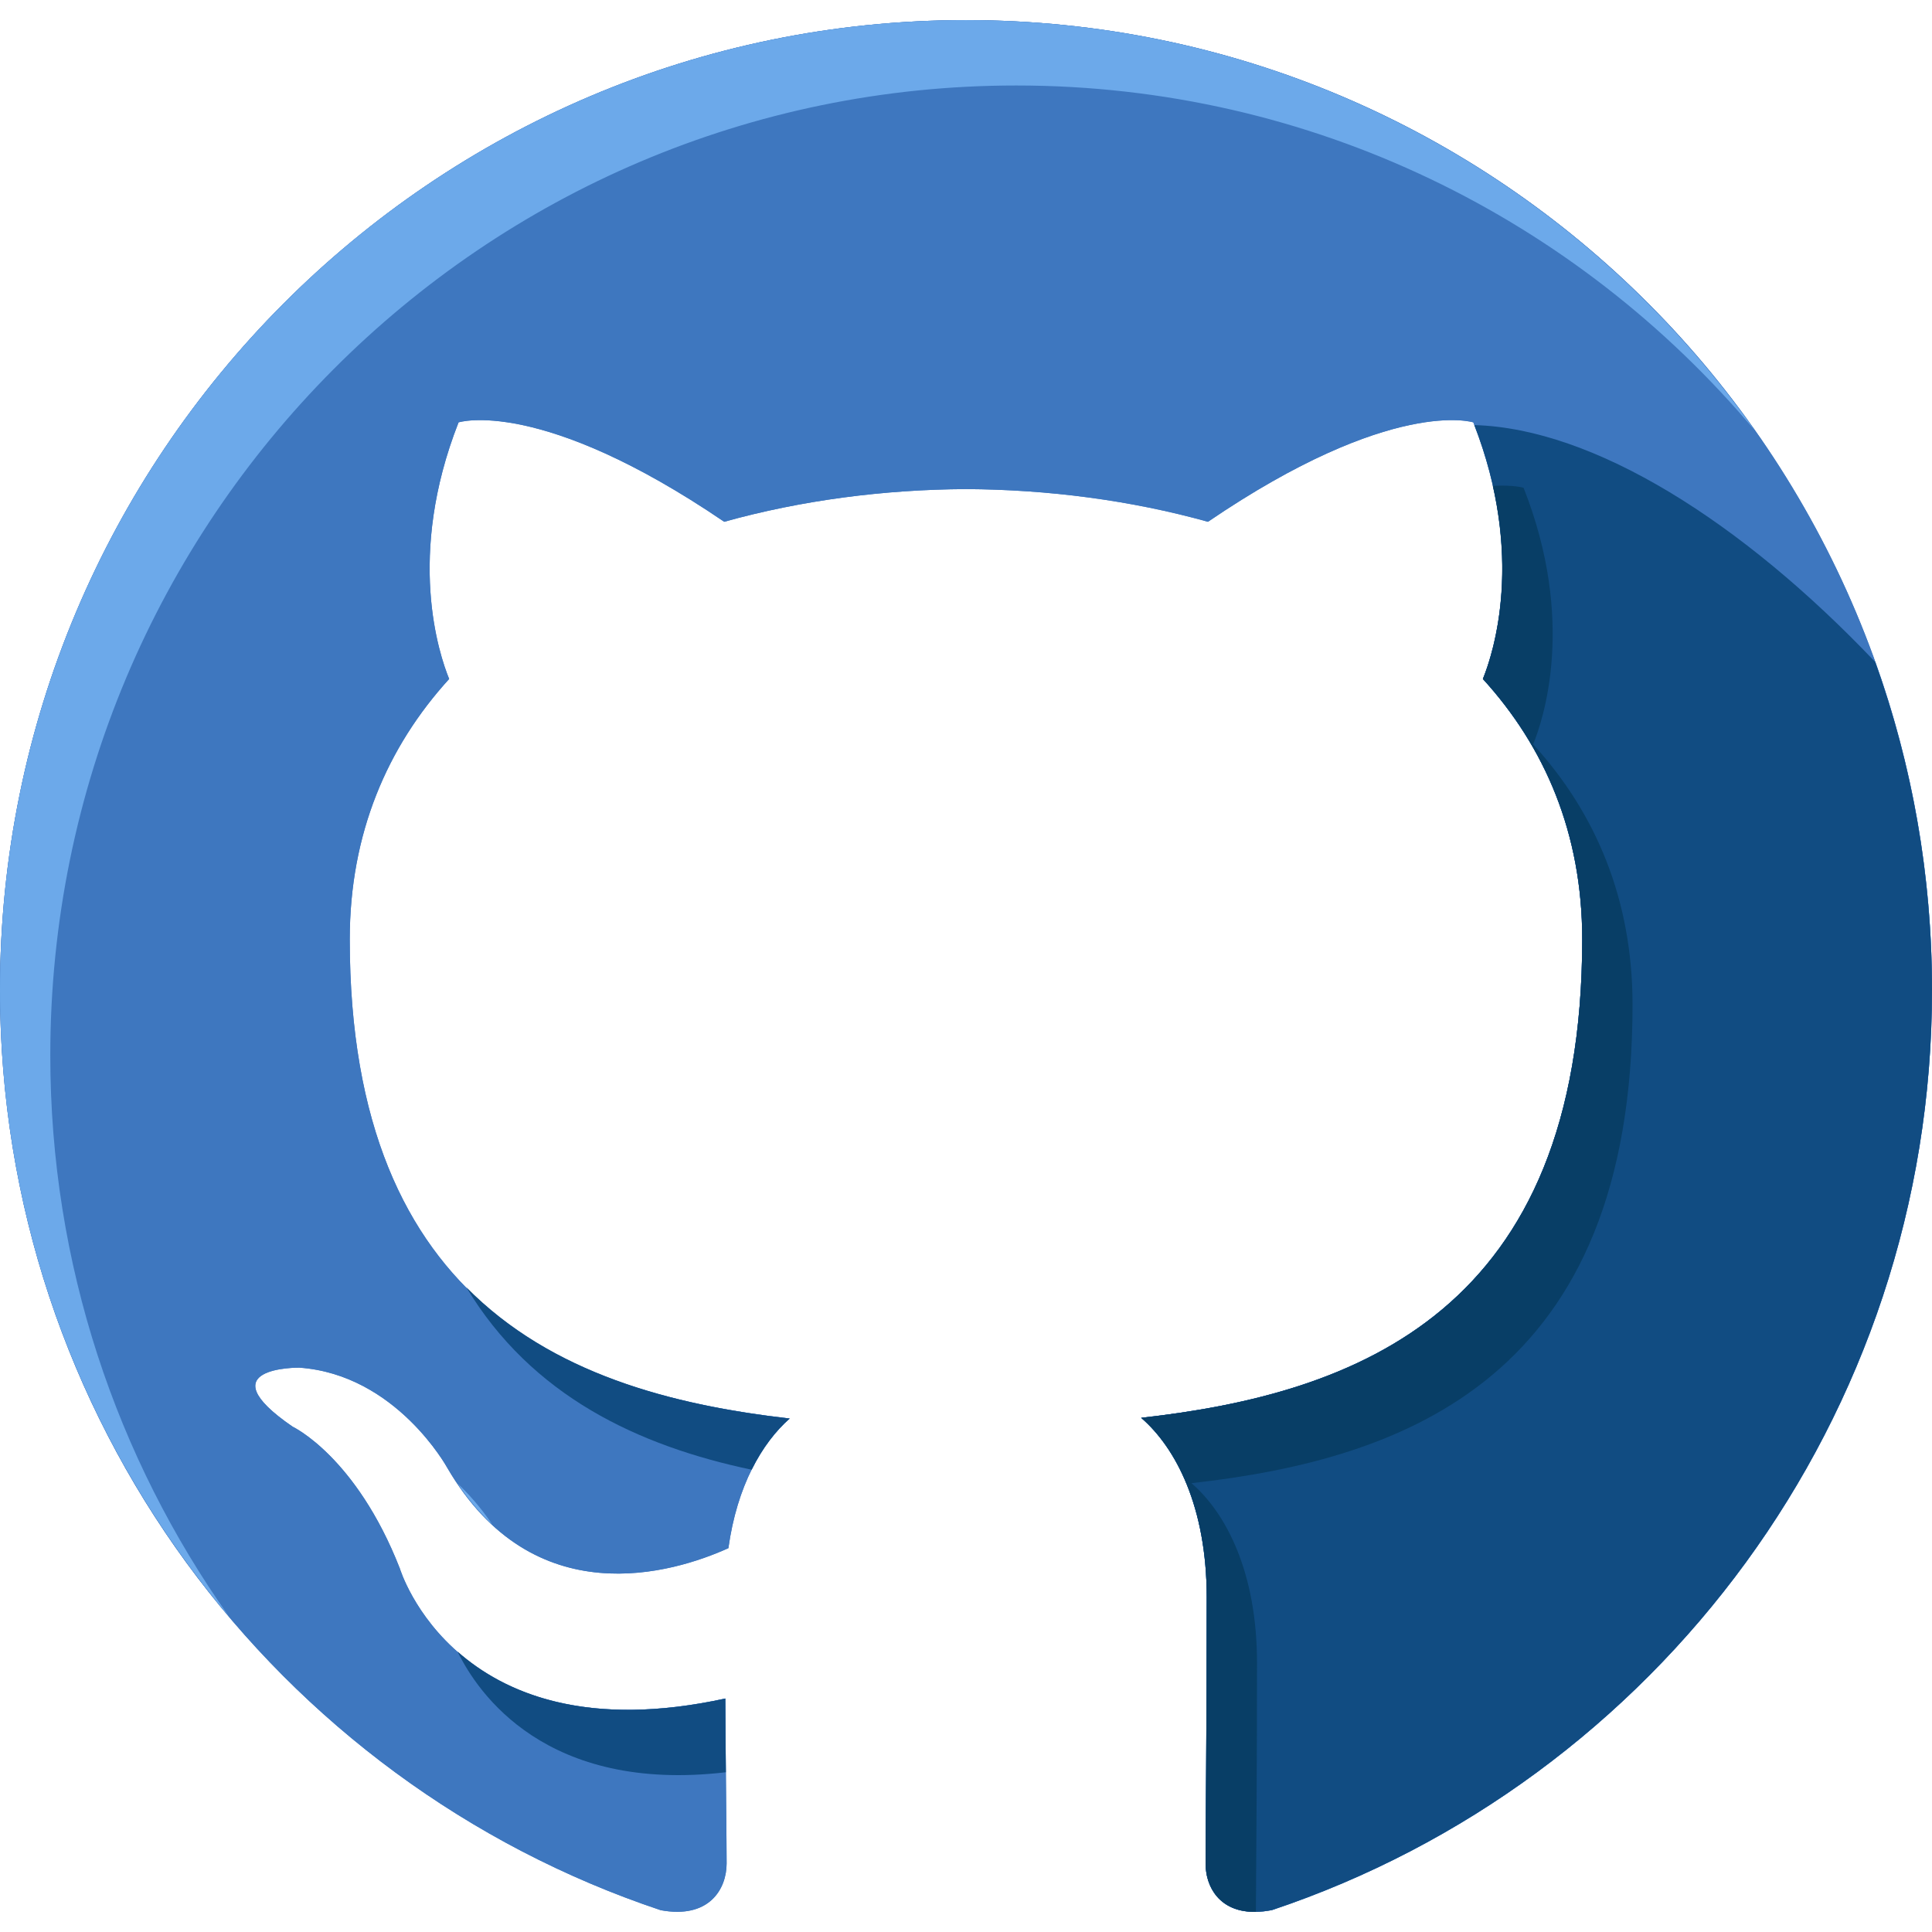
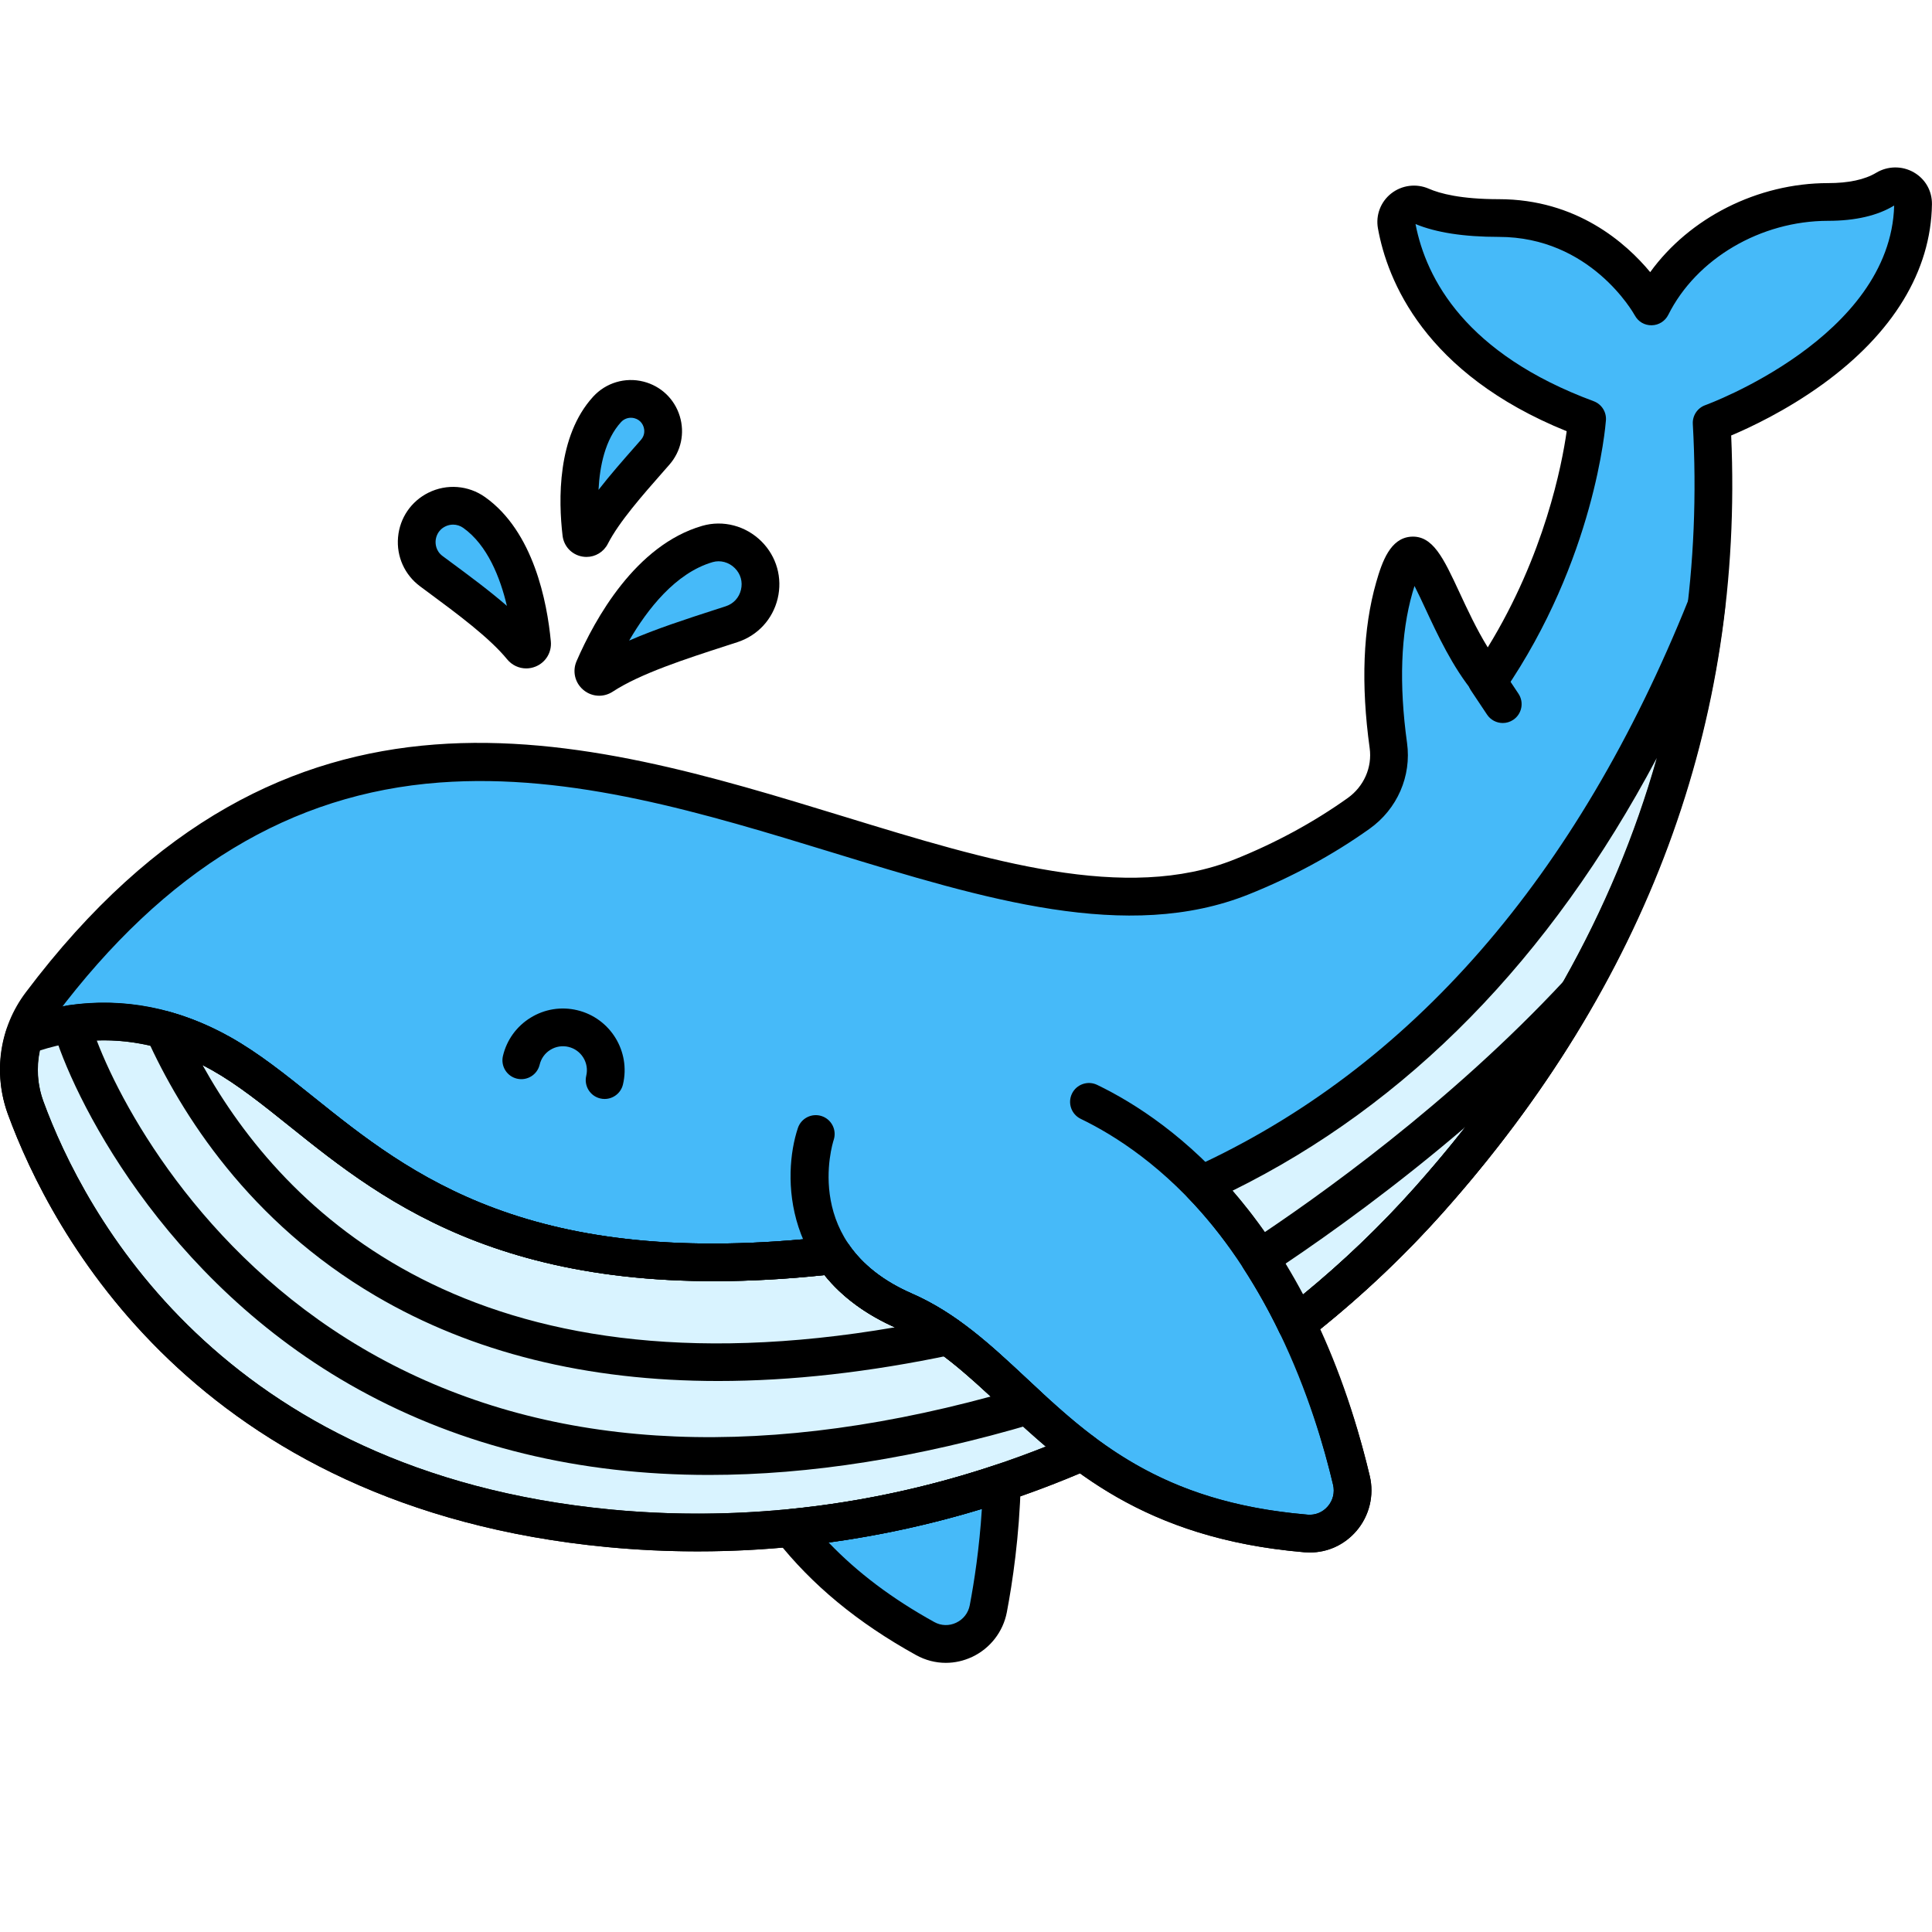
- <svg xmlns="http://www.w3.org/2000/svg" version="1.1" id="Layer_1" x="0px" y="0px" viewBox="0 0 496 496" style="enable-background:new 0 0 496 496;" xml:space="preserve">
-   <path id="SVGCleanerId_0" style="fill:#3E77BF;" d="M247.992,5.163C111.048,5.163,0,116.627,0,254.163  c0,109.992,71.048,203.32,169.632,236.24c12.392,2.296,16.912-5.392,16.912-12c0-5.904-0.216-21.56-0.336-42.344  c-69,15.064-83.552-33.376-83.552-33.376c-11.264-28.768-27.52-36.408-27.52-36.408c-22.528-15.456,1.696-15.16,1.696-15.16  c24.88,1.752,37.976,25.672,37.976,25.672c22.144,38.048,58.064,27.048,72.192,20.672c2.232-16.08,8.656-27.064,15.736-33.28  c-55.056-6.296-112.944-27.64-112.944-123.04c0-27.176,9.656-49.408,25.52-66.832c-2.568-6.296-11.072-31.6,2.416-65.872  c0,0,20.832-6.688,68.2,25.52c19.784-5.52,41-8.28,62.096-8.392c21.048,0.112,42.28,2.864,62.096,8.392  c47.328-32.208,68.128-25.52,68.128-25.52c13.52,34.272,5.016,59.576,2.456,65.872c15.904,17.424,25.504,39.648,25.504,66.832  c0,95.64-57.984,116.68-113.232,122.856c8.904,7.688,16.832,22.872,16.832,46.112c0,33.296-0.296,60.128-0.296,68.296  c0,6.672,4.472,14.424,17.048,11.968C425.016,457.387,496,364.123,496,254.163C496,116.627,384.952,5.163,247.992,5.163z" />
-   <g>
-     <path id="SVGCleanerId_0_1_" style="fill:#3E77BF;" d="M247.992,5.163C111.048,5.163,0,116.627,0,254.163   c0,109.992,71.048,203.32,169.632,236.24c12.392,2.296,16.912-5.392,16.912-12c0-5.904-0.216-21.56-0.336-42.344   c-69,15.064-83.552-33.376-83.552-33.376c-11.264-28.768-27.52-36.408-27.52-36.408c-22.528-15.456,1.696-15.16,1.696-15.16   c24.88,1.752,37.976,25.672,37.976,25.672c22.144,38.048,58.064,27.048,72.192,20.672c2.232-16.08,8.656-27.064,15.736-33.28   c-55.056-6.296-112.944-27.64-112.944-123.04c0-27.176,9.656-49.408,25.52-66.832c-2.568-6.296-11.072-31.6,2.416-65.872   c0,0,20.832-6.688,68.2,25.52c19.784-5.52,41-8.28,62.096-8.392c21.048,0.112,42.28,2.864,62.096,8.392   c47.328-32.208,68.128-25.52,68.128-25.52c13.52,34.272,5.016,59.576,2.456,65.872c15.904,17.424,25.504,39.648,25.504,66.832   c0,95.64-57.984,116.68-113.232,122.856c8.904,7.688,16.832,22.872,16.832,46.112c0,33.296-0.296,60.128-0.296,68.296   c0,6.672,4.472,14.424,17.048,11.968C425.016,457.387,496,364.123,496,254.163C496,116.627,384.952,5.163,247.992,5.163z" />
+ <svg xmlns="http://www.w3.org/2000/svg" enable-background="new 0 0 256 256" height="512" viewBox="0 0 256 256" width="512">
+   <g fill="#46baf9">
+     <path d="m93.736 72.081c-7.978 2.315-12.993 11.797-15.045 16.518-.304.7.484 1.378 1.123.959 4.277-2.806 11.193-4.915 17.122-6.846 3.938-1.282 5.132-6.268 2.203-9.197-1.412-1.412-3.484-1.991-5.403-1.434z" />
+     <path d="m62.822 67.904c5.69 4.035 7.25 12.786 7.677 17.319.072.76-.883 1.148-1.366.557-2.786-3.407-7.743-6.948-11.976-10.091-2.883-2.141-2.489-6.568.727-8.168 1.59-.791 3.49-.644 4.938.383z" />
+     <path d="m80.445 54.243c-4.178 4.562-3.894 12.44-3.417 16.449.08.672.98.83 1.288.227 1.778-3.474 5.414-7.471 8.496-10.987 2.099-2.395.929-6.159-2.157-6.945-1.527-.387-3.146.095-4.21 1.256z" />
+     <path d="m253.494 27.03c.027-1.854-2.012-2.95-3.602-1.995s-4.003 1.726-7.65 1.726c-9.582 0-19.164 5.323-23.423 13.841 0 0-6.388-11.711-20.229-11.711-5.019 0-8.218-.7-10.256-1.592-1.729-.756-3.623.664-3.289 2.521 1.284 7.13 6.393 18.701 25.257 25.688 0 0-1.288 17.542-13.077 34.725-7.061-8.573-9.099-24.181-12.475-12.367-1.952 6.83-1.667 14.555-.787 20.92.484 3.496-1.065 6.95-3.939 8.997-4.478 3.189-9.612 6.055-15.503 8.411-41.458 16.582-106.122-53.607-159.123 16.819-2.968 3.944-3.696 9.146-1.998 13.78 5.781 15.769 24.427 50.649 77.27 55.71 21.743 2.082 43.257-1.623 62.761-10.143 6.933 5.213 15.808 9.656 29.625 10.831 3.867.329 6.912-3.253 6.017-7.03-1.255-5.295-3.5-12.869-7.302-20.717 6.285-4.907 12.173-10.397 17.561-16.442 20.743-23.268 40.028-57.472 37.473-102.964-.001.001 26.398-9.395 26.689-29.008z" />
+     <path d="m179.072 196.162c-3.045-12.848-11.891-39.109-34.78-50.159l-36.199 4.259s-5.323 15.97 11.711 23.423c15.866 6.941 21.573 26.813 53.25 29.507 3.869.328 6.913-3.254 6.018-7.03z" />
  </g>
-   <g>
-     <path style="fill:#114C82;" d="M378.496,109.131c13.128,33.904,4.752,58.928,2.2,65.176c15.904,17.424,25.504,39.648,25.504,66.832   c0,95.64-57.984,116.68-113.232,122.856c8.904,7.688,16.832,22.872,16.832,46.112c0,33.296-0.296,60.128-0.296,68.296   c0,6.672,4.472,14.424,17.048,11.968C425.016,457.387,496,364.123,496,254.163c0-29.56-5.152-57.896-14.568-84.2   C447.24,133.963,409.184,109.987,378.496,109.131z" />
-     <path style="fill:#114C82;" d="M192.976,377.323c2.784-5.616,6.184-9.984,9.76-13.144c-30.176-3.456-61.168-11.512-83.048-33.744   C136.52,358.451,163.928,371.195,192.976,377.323z" />
-   </g>
-   <path style="fill:#6CA9EA;" d="M12.912,270.947c0-137.536,111.048-249,247.992-249c76.04,0,144.056,34.392,189.536,88.488  C405.52,46.755,331.616,5.163,247.992,5.163C111.048,5.163,0,116.627,0,254.163c0,61.32,22.12,117.424,58.752,160.792  C29.944,374.291,12.912,324.643,12.912,270.947z" />
-   <path style="fill:#083E66;" d="M322.712,426.899c0-23.232-7.928-38.44-16.832-46.128c55.248-6.16,113.24-27.216,113.24-122.848  c0-27.184-9.6-49.4-25.52-66.824c2.576-6.296,11.096-31.608-2.456-65.872c0,0-2.576-0.792-7.896-0.488  c5.808,25.84-0.416,44.32-2.552,49.568c15.904,17.424,25.504,39.648,25.504,66.832c0,95.64-57.984,116.68-113.232,122.856  c8.904,7.688,16.832,22.872,16.832,46.112c0,33.296-0.296,60.128-0.296,68.296c0,5.872,3.496,12.568,12.92,12.408  C322.488,479.555,322.712,455.659,322.712,426.899z" />
-   <path style="fill:#114C82;" d="M117.464,423.995c5.208,10.72,22.712,36.4,68.888,30.992c-0.064-5.648-0.112-11.976-0.144-18.928  C150.584,443.835,129.552,434.667,117.464,423.995z" />
-   <path style="fill:#6CA9EA;" d="M126.368,391.387c-1.592-2.4-4.576-6.472-8.904-10.544  C120.272,385.011,123.256,388.507,126.368,391.387z" />
-   <g>
- </g>
-   <g>
- </g>
-   <g>
- </g>
-   <g>
- </g>
-   <g>
- </g>
-   <g>
- </g>
-   <g>
- </g>
-   <g>
- </g>
-   <g>
- </g>
-   <g>
- </g>
-   <g>
- </g>
-   <g>
- </g>
-   <g>
- </g>
-   <g>
- </g>
-   <g>
- </g>
+   <path d="m159.203 156.96c5.409 5.639 9.498 12.149 12.567 18.485 6.285-4.907 12.173-10.397 17.561-16.442 16.872-18.926 32.778-45.088 36.753-78.674-16.585 41.354-40.625 64.648-66.881 76.631z" fill="#d9f3ff" />
+   <path d="m119.805 173.684c-4.571-2-7.522-4.615-9.408-7.368-52.524 5.991-64.88-17.584-81.089-26.701-10.97-6.171-20.609-4.393-26.086-2.346-.985 3.065-.961 6.418.177 9.523 5.78 15.768 24.426 50.651 77.27 55.712 21.743 2.082 43.257-1.623 62.761-10.143-8.962-6.739-14.679-14.763-23.625-18.677z" fill="#d9f3ff" />
+   <path d="m104.819 202.466c4.024 5.109 9.55 10.104 17.774 14.654 3.396 1.879 7.638-.148 8.363-3.961.809-4.257 1.633-10.093 1.802-16.694-9.029 3.028-18.394 5.061-27.939 6.001z" fill="#46baf9" />
+   <path d="m173.557 205.713c-.237 0-.475-.01-.713-.03-21.417-1.821-31.409-11.149-40.225-19.379-4.441-4.146-8.636-8.062-13.815-10.328-15.128-6.619-15.171-20.231-13.081-26.504.437-1.31 1.854-2.017 3.162-1.581 1.307.436 2.015 1.847 1.584 3.154-.189.583-4.32 13.937 10.338 20.35 5.962 2.609 10.461 6.808 15.223 11.254 8.625 8.052 17.544 16.378 37.237 18.052 1.024.086 1.996-.313 2.671-1.096.688-.798.944-1.843.701-2.866-7.531-31.777-24.18-44.017-33.434-48.484-1.243-.601-1.765-2.095-1.165-3.338s2.095-1.765 3.338-1.165c10.054 4.854 28.117 18.042 36.125 51.833.607 2.564-.058 5.287-1.779 7.284-1.576 1.83-3.793 2.844-6.167 2.844z" />
+   <path d="m173.557 205.713c-.237 0-.475-.01-.713-.03-11.66-.992-21.151-4.324-29.738-10.461-19.868 8.42-41.504 11.798-62.674 9.771-54.59-5.228-73.697-41.84-79.378-57.339-2.011-5.484-1.133-11.519 2.347-16.144 34.571-45.938 73.825-33.912 108.457-23.301 19.189 5.879 37.314 11.431 51.736 5.663 5.404-2.161 10.444-4.896 14.981-8.126 2.15-1.531 3.266-4.067 2.913-6.618-1.172-8.467-.883-15.852.859-21.949.806-2.822 1.892-5.851 4.591-6.063 2.911-.212 4.317 2.801 6.45 7.388 1.048 2.252 2.275 4.892 3.748 7.278 7.535-12.27 9.83-24.203 10.458-28.642-18.875-7.636-23.777-20.033-25.009-26.877-.315-1.749.354-3.519 1.748-4.619 1.42-1.12 3.337-1.364 5.003-.635 1.442.631 4.218 1.383 9.254 1.383 10.335 0 16.869 5.808 20.071 9.669 5.189-7.181 14.202-11.799 23.58-11.799 2.709 0 4.85-.461 6.363-1.369 1.533-.921 3.442-.943 4.986-.055 1.531.881 2.429 2.462 2.403 4.23-.131 8.839-5.141 17.086-14.488 23.848-4.842 3.503-9.627 5.742-12.115 6.788 1.682 38.009-11.162 72.643-38.193 102.964-4.972 5.578-10.456 10.787-16.321 15.506 3.447 7.527 5.495 14.631 6.628 19.412.607 2.564-.058 5.287-1.779 7.284-1.577 1.829-3.794 2.843-6.168 2.843zm-30.127-15.853c.533 0 1.062.17 1.503.502 8.224 6.183 16.962 9.371 28.334 10.338 1.025.089 1.996-.313 2.671-1.096.688-.798.944-1.843.701-2.866-1.166-4.921-3.348-12.42-7.12-20.203-.514-1.061-.217-2.336.711-3.061 6.222-4.857 12.021-10.286 17.234-16.135 26.545-29.776 38.941-63.812 36.843-101.16-.062-1.107.613-2.124 1.658-2.496.245-.087 24.546-8.982 25.023-26.452-2.204 1.35-5.174 2.029-8.747 2.029-8.947 0-17.46 5.007-21.186 12.459-.417.833-1.261 1.365-2.191 1.381-.959.021-1.794-.485-2.24-1.302-.231-.418-5.909-10.409-18.034-10.409-4.605 0-8.313-.573-11.027-1.703 1.412 7.314 6.685 17.208 23.606 23.476 1.044.387 1.707 1.417 1.625 2.527-.055.744-1.476 18.417-13.509 35.956-.444.647-1.167 1.049-1.952 1.083-.791.03-1.54-.302-2.039-.908-2.819-3.422-4.828-7.74-6.441-11.209-.434-.934-.951-2.044-1.424-2.968-.086.266-.178.567-.275.908-1.55 5.424-1.79 12.116-.714 19.89.608 4.402-1.294 8.761-4.966 11.376-4.86 3.461-10.252 6.387-16.024 8.696-16.06 6.423-35.002.62-55.058-5.524-17.018-5.214-34.616-10.606-52.137-9.301-19.717 1.468-36.354 11.552-50.86 30.828-2.456 3.264-3.072 7.531-1.648 11.417 5.355 14.609 23.399 49.125 75.161 54.082 20.793 1.993 42.069-1.448 61.522-9.946.321-.14.661-.209 1-.209zm110.064-162.83h.01z" />
+   <path d="m171.77 177.945c-.189 0-.378-.021-.566-.065-.736-.171-1.354-.665-1.684-1.345-3.383-6.983-7.461-12.986-12.122-17.845-.561-.584-.804-1.405-.651-2.2.152-.796.681-1.468 1.417-1.805 28.757-13.125 50.827-38.455 65.599-75.287.467-1.163 1.723-1.8 2.938-1.492 1.215.31 2.012 1.471 1.865 2.716-3.452 29.169-16.024 56.1-37.369 80.043-5.413 6.072-11.432 11.707-17.889 16.749-.443.348-.986.531-1.538.531zm-8.454-20.171c3.454 4.02 6.567 8.641 9.294 13.797 5.325-4.359 10.312-9.136 14.854-14.232 15.559-17.453 26.296-36.521 32.069-56.896-14.155 26.65-32.998 45.878-56.217 57.331z" />
+   <path d="m125.325 220.336c-1.355 0-2.705-.344-3.942-1.029-7.73-4.277-13.791-9.28-18.527-15.294-.565-.718-.694-1.687-.336-2.527s1.146-1.418 2.055-1.508c9.252-.912 18.467-2.892 27.388-5.883.774-.26 1.624-.125 2.281.359.656.485 1.034 1.259 1.013 2.075-.181 7.058-1.103 13.193-1.845 17.096-.492 2.588-2.211 4.802-4.598 5.923-1.121.527-2.308.788-3.489.788zm-15.52-15.939c3.811 3.982 8.426 7.453 13.999 10.536.897.497 1.949.529 2.886.09.954-.448 1.614-1.297 1.81-2.33.58-3.051 1.275-7.532 1.602-12.752-6.659 2.029-13.456 3.521-20.297 4.456z" />
+   <path d="m92.451 205.565c-4.014 0-8.024-.19-12.02-.572-54.591-5.229-73.698-41.841-79.379-57.34-1.303-3.554-1.377-7.513-.21-11.147.234-.728.789-1.309 1.505-1.577 5.324-1.99 16.065-4.311 28.188 2.509 3.764 2.117 7.281 4.938 11.005 7.924 12.789 10.256 28.704 23.017 68.574 18.472.917-.103 1.823.307 2.346 1.071 1.842 2.689 4.651 4.874 8.347 6.491 5.963 2.609 10.462 6.808 15.225 11.254 2.766 2.582 5.626 5.252 8.901 7.714.71.534 1.084 1.405.98 2.289-.103.883-.667 1.645-1.482 2-16.494 7.204-34.254 10.912-51.98 10.912zm-87.159-66.37c-.483 2.244-.33 4.596.455 6.737 5.355 14.61 23.399 49.126 75.161 54.083 19.432 1.863 39.279-1.02 57.668-8.338-2.112-1.786-4.055-3.6-5.956-5.374-4.442-4.146-8.638-8.062-13.817-10.329-4.015-1.757-7.223-4.114-9.556-7.018-40.907 4.301-58.184-9.549-70.835-19.696-3.56-2.855-6.922-5.551-10.329-7.468-9.157-5.149-17.269-4.387-22.791-2.597z" />
+   <path d="m199.125 95.803c-.808 0-1.601-.391-2.083-1.114l-2.129-3.194c-.766-1.149-.456-2.701.693-3.467s2.701-.456 3.467.693l2.129 3.194c.766 1.149.456 2.701-.693 3.467-.426.285-.907.421-1.384.421z" />
+   <path d="m80.115 145.619c-.191 0-.386-.022-.58-.068-1.343-.319-2.173-1.667-1.854-3.01.405-1.702-.651-3.417-2.353-3.821-.822-.196-1.674-.06-2.397.385-.722.444-1.227 1.143-1.423 1.968-.32 1.343-1.666 2.174-3.011 1.854-1.343-.319-2.173-1.667-1.854-3.011.505-2.124 1.807-3.924 3.666-5.068s4.053-1.497 6.176-.991c4.384 1.043 7.102 5.458 6.06 9.842-.273 1.147-1.299 1.92-2.43 1.92z" />
+   <path d="m79.395 92.188c-.749 0-1.492-.261-2.101-.774-1.117-.941-1.476-2.473-.895-3.811 2.431-5.596 7.825-15.365 16.641-17.923 2.773-.806 5.787-.012 7.868 2.067 1.996 1.996 2.794 4.825 2.137 7.569-.657 2.742-2.651 4.9-5.333 5.773l-1.505.488c-5.334 1.727-11.38 3.684-15.019 6.072-.553.361-1.175.539-1.793.539zm15.038-17.706c-4.92 1.428-8.669 6.272-11.067 10.398 3.53-1.545 7.579-2.855 11.299-4.06l1.497-.485c1.031-.336 1.767-1.132 2.019-2.186.253-1.055-.042-2.1-.81-2.867-.79-.789-1.915-1.095-2.938-.8z" />
+   <path d="m69.726 88.568c-.958 0-1.887-.424-2.527-1.205-2.351-2.875-6.645-6.052-10.433-8.854l-1.098-.813c-2.057-1.527-3.15-3.962-2.924-6.514.227-2.552 1.732-4.758 4.027-5.899 2.421-1.204 5.294-.981 7.498.582 6.448 4.573 8.231 13.944 8.72 19.123.136 1.442-.672 2.781-2.011 3.331-.409.168-.833.249-1.252.249zm-1.715-3.11h.01zm-7.976-15.943c-.354 0-.708.081-1.037.245-1.046.52-1.239 1.477-1.273 1.864s-.013 1.362.924 2.057l1.091.808c2.454 1.815 5.107 3.777 7.427 5.794-.881-3.725-2.569-8.057-5.79-10.341-.4-.282-.87-.427-1.342-.427z" />
+   <path d="m77.714 73.796c-.189 0-.38-.017-.571-.051-1.387-.249-2.431-1.356-2.598-2.756-.55-4.63-.755-13.181 4.056-18.434 1.689-1.845 4.245-2.607 6.669-1.99 2.299.585 4.092 2.286 4.795 4.551s.189 4.681-1.375 6.464l-.804.915c-2.748 3.124-5.863 6.665-7.346 9.563-.554 1.085-1.645 1.738-2.826 1.738zm1.796-3.399h.01zm4.088-15.042c-.492 0-.968.204-1.309.576-2.109 2.303-2.824 5.837-2.982 8.979 1.515-1.955 3.229-3.902 4.827-5.719l.798-.908c.588-.671.447-1.403.359-1.686-.088-.284-.386-.968-1.252-1.188-.147-.035-.295-.054-.441-.054zm-3.153-1.112h.01z" />
+   <path d="m93.944 195.437c-17.201 0-32.705-3.767-46.373-11.296-26.254-14.462-38.162-39.399-40.535-47.788-.196-.693-.083-1.436.308-2.04s1.024-1.01 1.736-1.114c7.33-1.074 14.548.353 21.456 4.238 3.764 2.117 7.281 4.938 11.005 7.924 12.789 10.256 28.704 23.017 68.574 18.472.917-.103 1.823.307 2.346 1.071 1.842 2.689 4.651 4.874 8.347 6.491 5.966 2.61 10.469 6.812 15.235 11.262.619.578 1.244 1.161 1.878 1.746.661.61.943 1.528.74 2.404s-.862 1.575-1.725 1.831c-15.299 4.532-29.657 6.799-42.992 6.799zm-81.124-57.565c3.683 9.641 14.956 29.656 37.164 41.889 22.077 12.161 49.41 13.933 81.29 5.285-3.957-3.669-7.817-7.036-12.47-9.071-4.015-1.757-7.223-4.114-9.556-7.018-40.902 4.301-58.183-9.549-70.835-19.696-3.56-2.855-6.922-5.551-10.329-7.468-4.96-2.789-10.075-4.107-15.264-3.921z" />
+   <path d="m95.169 182.99c-17.405 0-32.595-3.763-45.381-11.269-16.765-9.842-25.771-24.052-30.374-34.24-.399-.883-.251-1.918.378-2.654.63-.736 1.63-1.043 2.564-.785 2.788.768 5.539 1.91 8.178 3.395 3.764 2.117 7.282 4.938 11.005 7.924 12.789 10.256 28.704 23.017 68.574 18.472.917-.103 1.823.307 2.346 1.071 1.842 2.689 4.651 4.874 8.347 6.491 2.1.918 4.162 2.106 6.301 3.631.808.576 1.199 1.575.997 2.546-.202.972-.96 1.731-1.931 1.936-10.994 2.322-21.34 3.482-31.004 3.482zm-68.333-41.864c10.874 19.576 35.919 44.35 91.741 34.749-3.91-1.746-7.04-4.068-9.33-6.917-40.902 4.301-58.183-9.549-70.835-19.696-3.56-2.855-6.922-5.551-10.329-7.468-.413-.232-.829-.455-1.247-.668z" />
+   <path d="m171.77 177.945c-.189 0-.378-.021-.566-.065-.736-.171-1.354-.666-1.684-1.345-1.417-2.925-3.013-5.763-4.742-8.433-.747-1.153-.424-2.692.724-3.447 9.107-5.995 26.637-18.472 41.721-34.676.864-.928 2.287-1.062 3.309-.312s1.321 2.147.695 3.25c-5.49 9.665-12.229 19.001-20.028 27.75-5.413 6.072-11.432 11.707-17.889 16.749-.445.346-.988.529-1.54.529zm-1.485-10.468c.809 1.336 1.585 2.704 2.324 4.097 5.325-4.359 10.313-9.137 14.856-14.234 2.333-2.618 4.569-5.289 6.701-8.006-9.16 7.848-17.838 14.076-23.881 18.143z" />
</svg>
